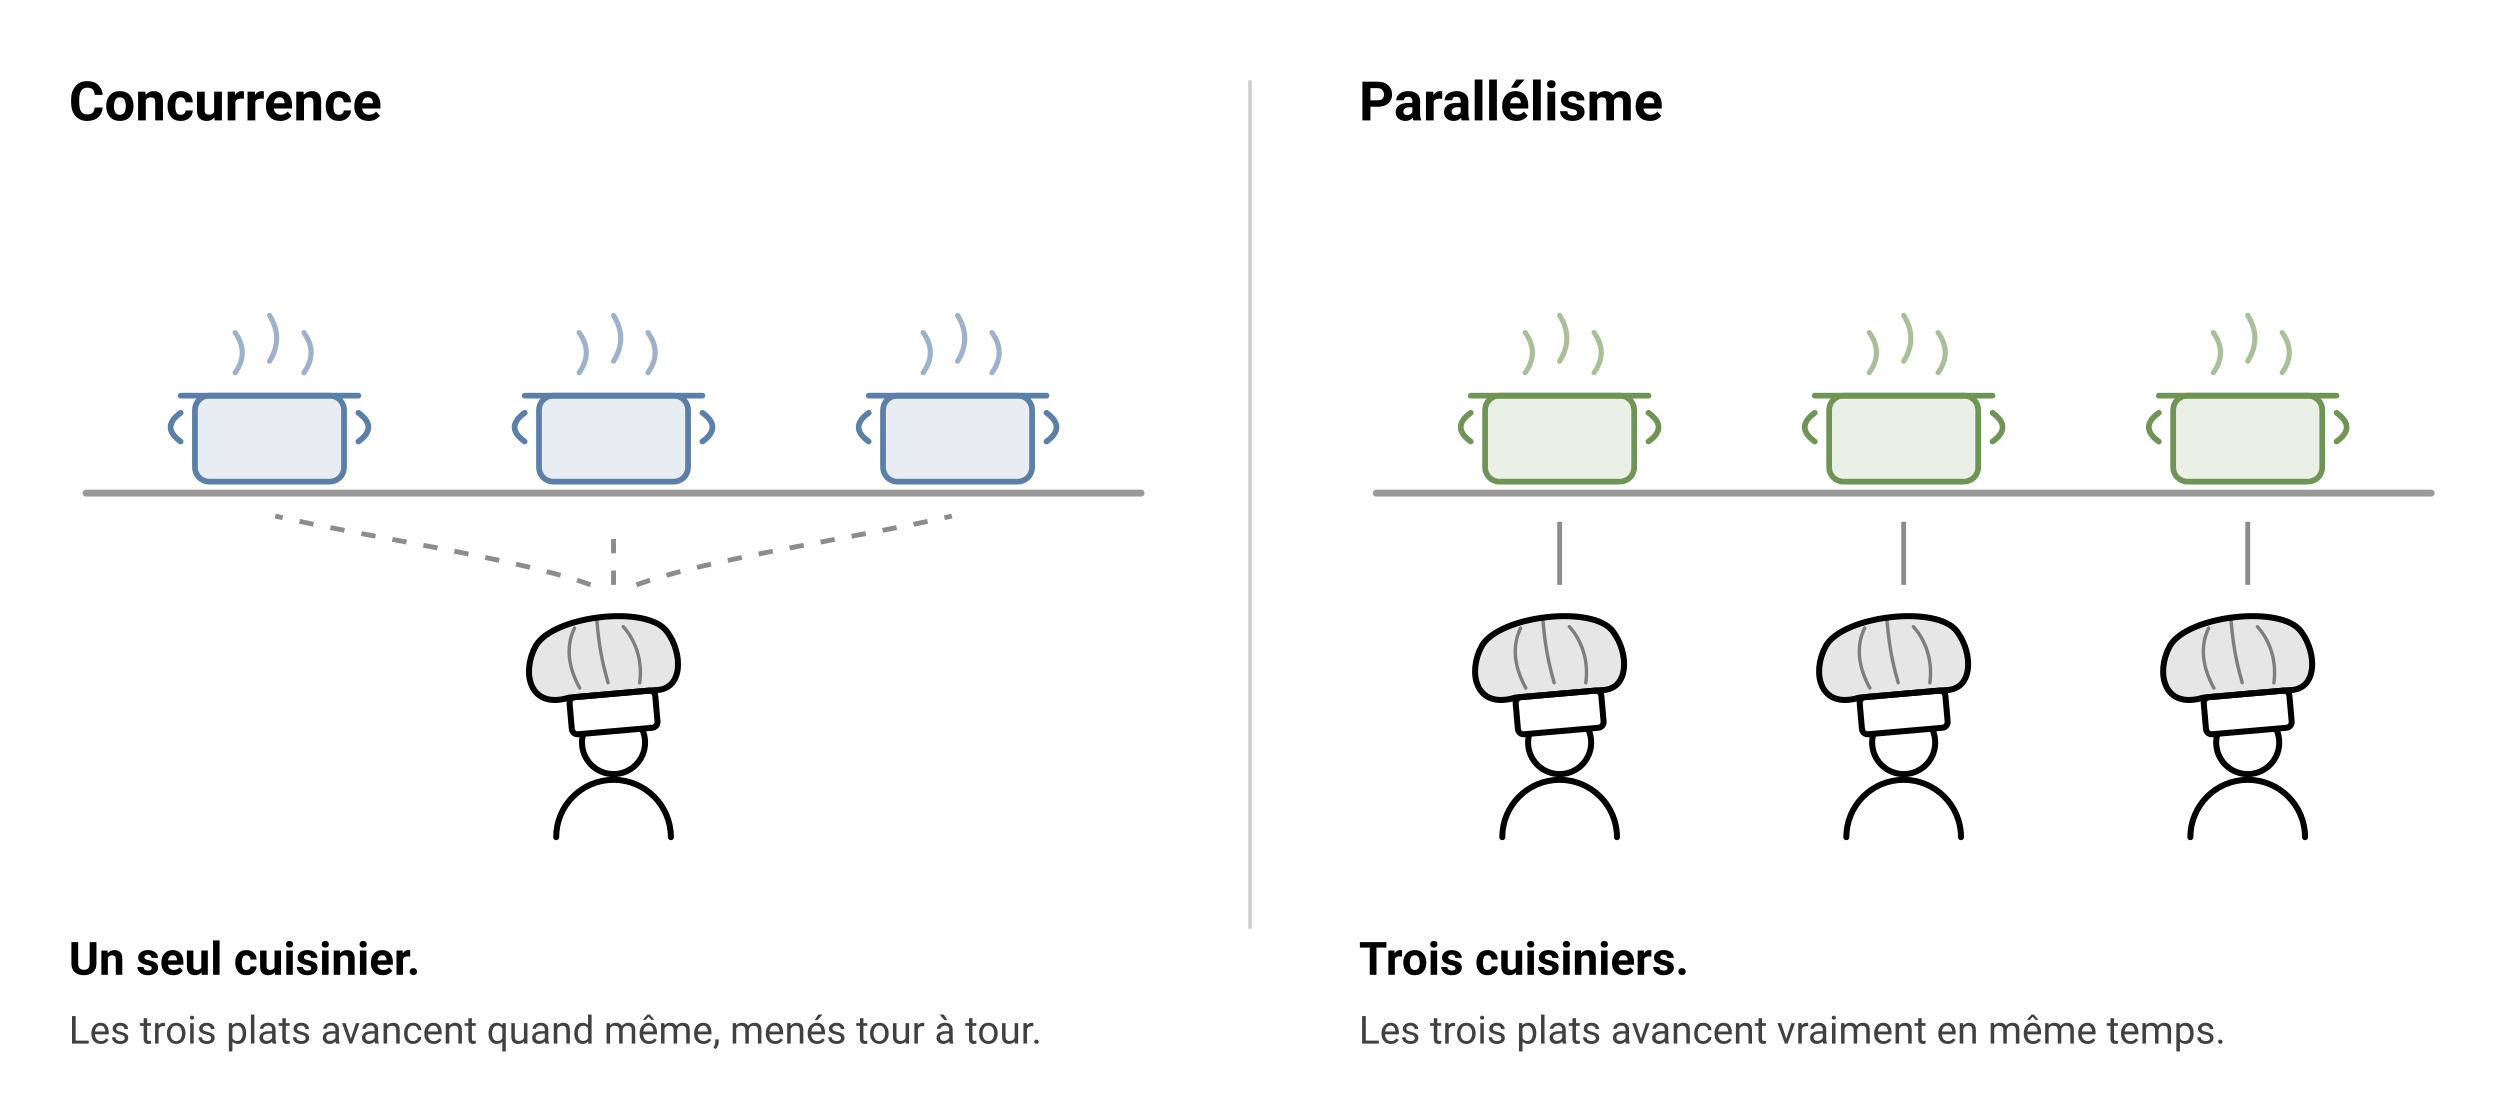
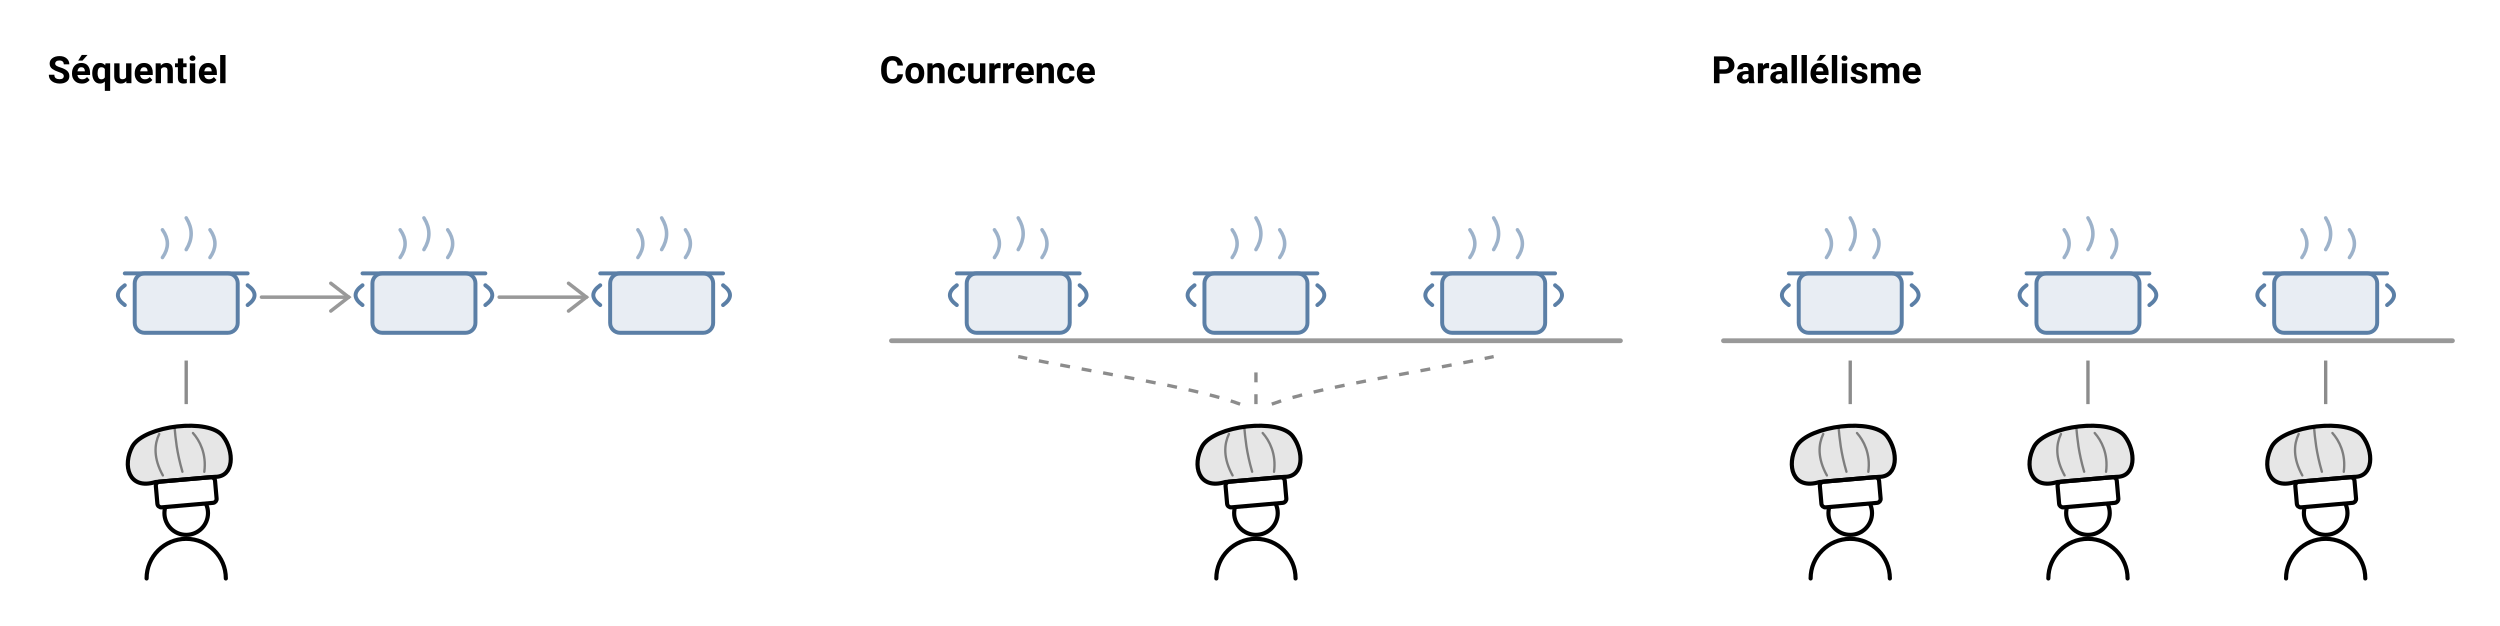
- <svg xmlns="http://www.w3.org/2000/svg" viewBox="16 6 872 390" class="fig-svg" role="img" aria-label="Deux dessins côte à côte, dans une cuisine. À gauche, sous le mot Concurrence, un seul cuisinier s'occupe de trois casseroles qui fument toutes les trois : les trois plats avancent, mais une seule main les mène, tour à tour. À droite, sous le mot Parallélisme, trois cuisiniers s'occupent chacun d'une casserole, les trois plats avançant cette fois réellement en même temps. Dans les deux cas les trois casseroles fument : seul le nombre de cuisiniers change.">
+ <svg xmlns="http://www.w3.org/2000/svg" viewBox="16 6 1262 316" class="fig-svg" role="img" aria-label="Trois vignettes en cuisine, avec toujours trois plats à faire. Dans la première, intitulée Séquentiel, un cuisinier et trois casseroles reliées par des flèches : il les fait l'une après l'autre. Dans la deuxième, intitulée Concurrence, le même cuisinier seul devant trois casseroles alignées sur un plan de cuisson, toutes en train de cuire, reliées à lui par trois traits en pointillé : il passe de l'une à l'autre et les trois plats avancent ensemble. Dans la troisième, intitulée Parallélisme, trois cuisiniers devant les trois mêmes casseroles, chacun relié à la sienne. Du premier au deuxième dessin, seule l'organisation du cuisinier change ; du deuxième au troisième, c'est le nombre de cuisiniers.">
  <g font-family="system-ui, -apple-system, 'Segoe UI', Roboto, sans-serif" fill="currentColor">
-     <text x="40" y="48" font-size="19" font-weight="700">Concurrence</text>
-     <path d="M46 178 H 414" stroke="currentColor" stroke-width="2.4" opacity="0.4" stroke-linecap="round" />
-     <g style="color: var(--a1, #5b7fa6)" stroke="currentColor" stroke-linecap="round" stroke-linejoin="round">
-       <g transform="translate(110,150)">
-         <g stroke-width="2" fill="currentColor" fill-opacity="0.14">
-           <rect x="-26" y="-6" width="52" height="30" rx="5" />
-         </g>
-         <g stroke-width="2" fill="none">
-           <path d="M-31 -6 H 31" />
-           <path d="M-31 0 q -7 5 0 10" />
-           <path d="M31 0 q 7 5 0 10" />
-         </g>
-         <g stroke-width="1.8" fill="none" opacity="0.6">
-           <path d="M-12 -14 q 5 -7 0 -14" />
-           <path d="M0 -18 q 5 -8 0 -16" />
-           <path d="M12 -14 q 5 -7 0 -14" />
-         </g>
-       </g>
-       <g transform="translate(230,150)">
-         <g stroke-width="2" fill="currentColor" fill-opacity="0.14">
-           <rect x="-26" y="-6" width="52" height="30" rx="5" />
-         </g>
-         <g stroke-width="2" fill="none">
-           <path d="M-31 -6 H 31" />
-           <path d="M-31 0 q -7 5 0 10" />
-           <path d="M31 0 q 7 5 0 10" />
-         </g>
-         <g stroke-width="1.8" fill="none" opacity="0.6">
-           <path d="M-12 -14 q 5 -7 0 -14" />
-           <path d="M0 -18 q 5 -8 0 -16" />
-           <path d="M12 -14 q 5 -7 0 -14" />
-         </g>
-       </g>
-       <g transform="translate(350,150)">
-         <g stroke-width="2" fill="currentColor" fill-opacity="0.14">
-           <rect x="-26" y="-6" width="52" height="30" rx="5" />
-         </g>
+     <text x="40" y="48" font-size="19" font-weight="700">Séquentiel</text>
+     <g stroke="currentColor" fill="none" stroke-width="1.8" opacity="0.4" stroke-linecap="round">
+       <path d="M148 156 H 192" />
+       <path d="M183 149 L 192 156 L 183 163" />
+       <path d="M268 156 H 312" />
+       <path d="M303 149 L 312 156 L 303 163" />
+     </g>
+     <g>
+       <g transform="translate(110,150)" style="color: var(--a1, #5b7fa6)" stroke="currentColor" stroke-linecap="round" stroke-linejoin="round">
+         <rect x="-26" y="-6" width="52" height="30" rx="5" stroke-width="2" fill="currentColor" fill-opacity="0.14" />
+         <g stroke-width="2" fill="none">
+           <path d="M-31 -6 H 31" />
+           <path d="M-31 0 q -7 5 0 10" />
+           <path d="M31 0 q 7 5 0 10" />
+         </g>
+         <g stroke-width="1.8" fill="none" opacity="0.6">
+           <path d="M-12 -14 q 5 -7 0 -14" />
+           <path d="M0 -18 q 5 -8 0 -16" />
+           <path d="M12 -14 q 5 -7 0 -14" />
+         </g>
+       </g>
+       <g transform="translate(230,150)" style="color: var(--a1, #5b7fa6)" stroke="currentColor" stroke-linecap="round" stroke-linejoin="round">
+         <rect x="-26" y="-6" width="52" height="30" rx="5" stroke-width="2" fill="currentColor" fill-opacity="0.14" />
+         <g stroke-width="2" fill="none">
+           <path d="M-31 -6 H 31" />
+           <path d="M-31 0 q -7 5 0 10" />
+           <path d="M31 0 q 7 5 0 10" />
+         </g>
+         <g stroke-width="1.8" fill="none" opacity="0.6">
+           <path d="M-12 -14 q 5 -7 0 -14" />
+           <path d="M0 -18 q 5 -8 0 -16" />
+           <path d="M12 -14 q 5 -7 0 -14" />
+         </g>
+       </g>
+       <g transform="translate(350,150)" style="color: var(--a1, #5b7fa6)" stroke="currentColor" stroke-linecap="round" stroke-linejoin="round">
+         <rect x="-26" y="-6" width="52" height="30" rx="5" stroke-width="2" fill="currentColor" fill-opacity="0.14" />
+         <g stroke-width="2" fill="none">
+           <path d="M-31 -6 H 31" />
+           <path d="M-31 0 q -7 5 0 10" />
+           <path d="M31 0 q 7 5 0 10" />
+         </g>
+         <g stroke-width="1.8" fill="none" opacity="0.6">
+           <path d="M-12 -14 q 5 -7 0 -14" />
+           <path d="M0 -18 q 5 -8 0 -16" />
+           <path d="M12 -14 q 5 -7 0 -14" />
+         </g>
+       </g>
+     </g>
+     <g transform="translate(110,272)" stroke="currentColor" stroke-linecap="round" stroke-linejoin="round" stroke-width="2.1">
+       <circle cx="0" cy="-7" r="11" fill="none" />
+       <path d="M-20 26 a 20 20 0 0 1 40 0" fill="none" />
+       <g transform="rotate(-5 0 -17.5)">
+         <rect x="-15" y="-24" width="30" height="13" rx="2" fill="var(--body-background, #fff)" />
+         <path d="M-15 -24 C -29 -21, -31 -34, -25 -43 C -18 -53, 15 -54, 21 -44 C 26 -36, 25 -23, 15 -24 Z" fill="currentColor" fill-opacity="0.10" />
+         <g stroke-width="1.2" opacity="0.45" fill="none">
+           <path d="M-11 -27 C -15 -36, -14 -43, -11 -48" />
+           <path d="M-1 -28 C -3 -38, -3 -45, -3 -51" />
+           <path d="M10 -27 C 12 -36, 9 -43, 6 -47" />
+         </g>
+       </g>
+     </g>
+     <g stroke="currentColor" fill="none" stroke-width="1.7" opacity="0.45">
+       <path d="M110 210 V 188" />
+     </g>
+     <text x="460" y="48" font-size="19" font-weight="700">Concurrence</text>
+     <path d="M466 178 H 834" stroke="currentColor" stroke-width="2.4" opacity="0.4" stroke-linecap="round" />
+     <g>
+       <g transform="translate(530,150)" style="color: var(--a1, #5b7fa6)" stroke="currentColor" stroke-linecap="round" stroke-linejoin="round">
+         <rect x="-26" y="-6" width="52" height="30" rx="5" stroke-width="2" fill="currentColor" fill-opacity="0.14" />
+         <g stroke-width="2" fill="none">
+           <path d="M-31 -6 H 31" />
+           <path d="M-31 0 q -7 5 0 10" />
+           <path d="M31 0 q 7 5 0 10" />
+         </g>
+         <g stroke-width="1.8" fill="none" opacity="0.6">
+           <path d="M-12 -14 q 5 -7 0 -14" />
+           <path d="M0 -18 q 5 -8 0 -16" />
+           <path d="M12 -14 q 5 -7 0 -14" />
+         </g>
+       </g>
+       <g transform="translate(650,150)" style="color: var(--a1, #5b7fa6)" stroke="currentColor" stroke-linecap="round" stroke-linejoin="round">
+         <rect x="-26" y="-6" width="52" height="30" rx="5" stroke-width="2" fill="currentColor" fill-opacity="0.14" />
+         <g stroke-width="2" fill="none">
+           <path d="M-31 -6 H 31" />
+           <path d="M-31 0 q -7 5 0 10" />
+           <path d="M31 0 q 7 5 0 10" />
+         </g>
+         <g stroke-width="1.8" fill="none" opacity="0.6">
+           <path d="M-12 -14 q 5 -7 0 -14" />
+           <path d="M0 -18 q 5 -8 0 -16" />
+           <path d="M12 -14 q 5 -7 0 -14" />
+         </g>
+       </g>
+       <g transform="translate(770,150)" style="color: var(--a1, #5b7fa6)" stroke="currentColor" stroke-linecap="round" stroke-linejoin="round">
+         <rect x="-26" y="-6" width="52" height="30" rx="5" stroke-width="2" fill="currentColor" fill-opacity="0.14" />
        <g stroke-width="2" fill="none">
          <path d="M-31 -6 H 31" />
          <path d="M-31 0 q -7 5 0 10" />
          <path d="M31 0 q 7 5 0 10" />
        </g>
        <g stroke-width="1.8" fill="none" opacity="0.6">
          <path d="M-12 -14 q 5 -7 0 -14" />
          <path d="M0 -18 q 5 -8 0 -16" />
          <path d="M12 -14 q 5 -7 0 -14" />
        </g>
      </g>
    </g>
    <g stroke="currentColor" fill="none" stroke-width="1.7" opacity="0.45" stroke-dasharray="5 6">
-       <path d="M222 210 C 198 201, 142 193, 112 186" />
-       <path d="M230 210 V 188" />
-       <path d="M238 210 C 262 201, 318 193, 348 186" />
-     </g>
-     <g transform="translate(230,272)" stroke="currentColor" stroke-linecap="round" stroke-linejoin="round" stroke-width="2.1">
-       <circle cx="0" cy="-7" r="11" fill="none" />
-       <path d="M-20 26 a 20 20 0 0 1 40 0" fill="none" />
-       <g transform="rotate(-5 0 -17.5)">
-         <rect x="-15" y="-24" width="30" height="13" rx="2" fill="var(--body-background, #fff)" />
-         <path d="M-15 -24 C -29 -21, -31 -34, -25 -43 C -18 -53, 15 -54, 21 -44 C 26 -36, 25 -23, 15 -24 Z" fill="currentColor" fill-opacity="0.10" />
-         <g stroke-width="1.2" opacity="0.45" fill="none">
-           <path d="M-11 -27 C -15 -36, -14 -43, -11 -48" />
-           <path d="M-1 -28 C -3 -38, -3 -45, -3 -51" />
-           <path d="M10 -27 C 12 -36, 9 -43, 6 -47" />
-         </g>
-       </g>
-     </g>
-     <text x="40" y="346" font-size="16" font-weight="600">Un seul cuisinier.</text>
-     <text x="40" y="370" font-size="13.5" opacity="0.75">Les trois plats avancent quand même, menés tour à tour.</text>
-     <path d="M452 34 V 330" stroke="currentColor" stroke-width="1.2" opacity="0.2" />
-     <text x="490" y="48" font-size="19" font-weight="700">Parallélisme</text>
-     <path d="M496 178 H 864" stroke="currentColor" stroke-width="2.4" opacity="0.4" stroke-linecap="round" />
-     <g style="color: var(--a2, #6f9455)" stroke="currentColor" stroke-linecap="round" stroke-linejoin="round">
-       <g transform="translate(560,150)">
-         <g stroke-width="2" fill="currentColor" fill-opacity="0.14">
-           <rect x="-26" y="-6" width="52" height="30" rx="5" />
-         </g>
-         <g stroke-width="2" fill="none">
-           <path d="M-31 -6 H 31" />
-           <path d="M-31 0 q -7 5 0 10" />
-           <path d="M31 0 q 7 5 0 10" />
-         </g>
-         <g stroke-width="1.8" fill="none" opacity="0.6">
-           <path d="M-12 -14 q 5 -7 0 -14" />
-           <path d="M0 -18 q 5 -8 0 -16" />
-           <path d="M12 -14 q 5 -7 0 -14" />
-         </g>
-       </g>
-       <g transform="translate(680,150)">
-         <g stroke-width="2" fill="currentColor" fill-opacity="0.14">
-           <rect x="-26" y="-6" width="52" height="30" rx="5" />
-         </g>
-         <g stroke-width="2" fill="none">
-           <path d="M-31 -6 H 31" />
-           <path d="M-31 0 q -7 5 0 10" />
-           <path d="M31 0 q 7 5 0 10" />
-         </g>
-         <g stroke-width="1.8" fill="none" opacity="0.6">
-           <path d="M-12 -14 q 5 -7 0 -14" />
-           <path d="M0 -18 q 5 -8 0 -16" />
-           <path d="M12 -14 q 5 -7 0 -14" />
-         </g>
-       </g>
-       <g transform="translate(800,150)">
-         <g stroke-width="2" fill="currentColor" fill-opacity="0.14">
-           <rect x="-26" y="-6" width="52" height="30" rx="5" />
-         </g>
+       <path d="M642 210 C 618 201, 562 193, 530 186" />
+       <path d="M650 210 V 188" />
+       <path d="M658 210 C 682 201, 738 193, 770 186" />
+     </g>
+     <g transform="translate(650,272)" stroke="currentColor" stroke-linecap="round" stroke-linejoin="round" stroke-width="2.1">
+       <circle cx="0" cy="-7" r="11" fill="none" />
+       <path d="M-20 26 a 20 20 0 0 1 40 0" fill="none" />
+       <g transform="rotate(-5 0 -17.5)">
+         <rect x="-15" y="-24" width="30" height="13" rx="2" fill="var(--body-background, #fff)" />
+         <path d="M-15 -24 C -29 -21, -31 -34, -25 -43 C -18 -53, 15 -54, 21 -44 C 26 -36, 25 -23, 15 -24 Z" fill="currentColor" fill-opacity="0.10" />
+         <g stroke-width="1.2" opacity="0.45" fill="none">
+           <path d="M-11 -27 C -15 -36, -14 -43, -11 -48" />
+           <path d="M-1 -28 C -3 -38, -3 -45, -3 -51" />
+           <path d="M10 -27 C 12 -36, 9 -43, 6 -47" />
+         </g>
+       </g>
+     </g>
+     <text x="880" y="48" font-size="19" font-weight="700">Parallélisme</text>
+     <path d="M886 178 H 1254" stroke="currentColor" stroke-width="2.4" opacity="0.4" stroke-linecap="round" />
+     <g>
+       <g transform="translate(950,150)" style="color: var(--a1, #5b7fa6)" stroke="currentColor" stroke-linecap="round" stroke-linejoin="round">
+         <rect x="-26" y="-6" width="52" height="30" rx="5" stroke-width="2" fill="currentColor" fill-opacity="0.14" />
+         <g stroke-width="2" fill="none">
+           <path d="M-31 -6 H 31" />
+           <path d="M-31 0 q -7 5 0 10" />
+           <path d="M31 0 q 7 5 0 10" />
+         </g>
+         <g stroke-width="1.8" fill="none" opacity="0.6">
+           <path d="M-12 -14 q 5 -7 0 -14" />
+           <path d="M0 -18 q 5 -8 0 -16" />
+           <path d="M12 -14 q 5 -7 0 -14" />
+         </g>
+       </g>
+       <g transform="translate(1070,150)" style="color: var(--a1, #5b7fa6)" stroke="currentColor" stroke-linecap="round" stroke-linejoin="round">
+         <rect x="-26" y="-6" width="52" height="30" rx="5" stroke-width="2" fill="currentColor" fill-opacity="0.14" />
+         <g stroke-width="2" fill="none">
+           <path d="M-31 -6 H 31" />
+           <path d="M-31 0 q -7 5 0 10" />
+           <path d="M31 0 q 7 5 0 10" />
+         </g>
+         <g stroke-width="1.8" fill="none" opacity="0.6">
+           <path d="M-12 -14 q 5 -7 0 -14" />
+           <path d="M0 -18 q 5 -8 0 -16" />
+           <path d="M12 -14 q 5 -7 0 -14" />
+         </g>
+       </g>
+       <g transform="translate(1190,150)" style="color: var(--a1, #5b7fa6)" stroke="currentColor" stroke-linecap="round" stroke-linejoin="round">
+         <rect x="-26" y="-6" width="52" height="30" rx="5" stroke-width="2" fill="currentColor" fill-opacity="0.14" />
        <g stroke-width="2" fill="none">
          <path d="M-31 -6 H 31" />
          <path d="M-31 0 q -7 5 0 10" />
          <path d="M31 0 q 7 5 0 10" />
        </g>
        <g stroke-width="1.8" fill="none" opacity="0.6">
          <path d="M-12 -14 q 5 -7 0 -14" />
          <path d="M0 -18 q 5 -8 0 -16" />
          <path d="M12 -14 q 5 -7 0 -14" />
        </g>
      </g>
    </g>
    <g stroke="currentColor" fill="none" stroke-width="1.7" opacity="0.45">
-       <path d="M560 210 V 188" />
-       <path d="M680 210 V 188" />
-       <path d="M800 210 V 188" />
-     </g>
-     <g stroke="currentColor" stroke-linecap="round" stroke-linejoin="round" stroke-width="2.1">
-       <g transform="translate(560,272)">
-         <circle cx="0" cy="-7" r="11" fill="none" />
-         <path d="M-20 26 a 20 20 0 0 1 40 0" fill="none" />
-         <g transform="rotate(-5 0 -17.5)">
-           <rect x="-15" y="-24" width="30" height="13" rx="2" fill="var(--body-background, #fff)" />
-           <path d="M-15 -24 C -29 -21, -31 -34, -25 -43 C -18 -53, 15 -54, 21 -44 C 26 -36, 25 -23, 15 -24 Z" fill="currentColor" fill-opacity="0.10" />
-           <g stroke-width="1.2" opacity="0.45" fill="none">
-             <path d="M-11 -27 C -15 -36, -14 -43, -11 -48" />
-             <path d="M-1 -28 C -3 -38, -3 -45, -3 -51" />
-             <path d="M10 -27 C 12 -36, 9 -43, 6 -47" />
-           </g>
-         </g>
-       </g>
-       <g transform="translate(680,272)">
-         <circle cx="0" cy="-7" r="11" fill="none" />
-         <path d="M-20 26 a 20 20 0 0 1 40 0" fill="none" />
-         <g transform="rotate(-5 0 -17.5)">
-           <rect x="-15" y="-24" width="30" height="13" rx="2" fill="var(--body-background, #fff)" />
-           <path d="M-15 -24 C -29 -21, -31 -34, -25 -43 C -18 -53, 15 -54, 21 -44 C 26 -36, 25 -23, 15 -24 Z" fill="currentColor" fill-opacity="0.10" />
-           <g stroke-width="1.2" opacity="0.45" fill="none">
-             <path d="M-11 -27 C -15 -36, -14 -43, -11 -48" />
-             <path d="M-1 -28 C -3 -38, -3 -45, -3 -51" />
-             <path d="M10 -27 C 12 -36, 9 -43, 6 -47" />
-           </g>
-         </g>
-       </g>
-       <g transform="translate(800,272)">
-         <circle cx="0" cy="-7" r="11" fill="none" />
-         <path d="M-20 26 a 20 20 0 0 1 40 0" fill="none" />
-         <g transform="rotate(-5 0 -17.5)">
-           <rect x="-15" y="-24" width="30" height="13" rx="2" fill="var(--body-background, #fff)" />
-           <path d="M-15 -24 C -29 -21, -31 -34, -25 -43 C -18 -53, 15 -54, 21 -44 C 26 -36, 25 -23, 15 -24 Z" fill="currentColor" fill-opacity="0.10" />
-           <g stroke-width="1.2" opacity="0.45" fill="none">
-             <path d="M-11 -27 C -15 -36, -14 -43, -11 -48" />
-             <path d="M-1 -28 C -3 -38, -3 -45, -3 -51" />
-             <path d="M10 -27 C 12 -36, 9 -43, 6 -47" />
-           </g>
-         </g>
-       </g>
-     </g>
-     <text x="490" y="346" font-size="16" font-weight="600">Trois cuisiniers.</text>
-     <text x="490" y="370" font-size="13.5" opacity="0.75">Les trois plats avancent vraiment en même temps.</text>
+       <path d="M950 210 V 188" />
+       <path d="M1070 210 V 188" />
+       <path d="M1190 210 V 188" />
+     </g>
+     <g transform="translate(950,272)" stroke="currentColor" stroke-linecap="round" stroke-linejoin="round" stroke-width="2.1">
+       <circle cx="0" cy="-7" r="11" fill="none" />
+       <path d="M-20 26 a 20 20 0 0 1 40 0" fill="none" />
+       <g transform="rotate(-5 0 -17.5)">
+         <rect x="-15" y="-24" width="30" height="13" rx="2" fill="var(--body-background, #fff)" />
+         <path d="M-15 -24 C -29 -21, -31 -34, -25 -43 C -18 -53, 15 -54, 21 -44 C 26 -36, 25 -23, 15 -24 Z" fill="currentColor" fill-opacity="0.10" />
+         <g stroke-width="1.2" opacity="0.45" fill="none">
+           <path d="M-11 -27 C -15 -36, -14 -43, -11 -48" />
+           <path d="M-1 -28 C -3 -38, -3 -45, -3 -51" />
+           <path d="M10 -27 C 12 -36, 9 -43, 6 -47" />
+         </g>
+       </g>
+     </g>
+     <g transform="translate(1070,272)" stroke="currentColor" stroke-linecap="round" stroke-linejoin="round" stroke-width="2.1">
+       <circle cx="0" cy="-7" r="11" fill="none" />
+       <path d="M-20 26 a 20 20 0 0 1 40 0" fill="none" />
+       <g transform="rotate(-5 0 -17.5)">
+         <rect x="-15" y="-24" width="30" height="13" rx="2" fill="var(--body-background, #fff)" />
+         <path d="M-15 -24 C -29 -21, -31 -34, -25 -43 C -18 -53, 15 -54, 21 -44 C 26 -36, 25 -23, 15 -24 Z" fill="currentColor" fill-opacity="0.10" />
+         <g stroke-width="1.2" opacity="0.45" fill="none">
+           <path d="M-11 -27 C -15 -36, -14 -43, -11 -48" />
+           <path d="M-1 -28 C -3 -38, -3 -45, -3 -51" />
+           <path d="M10 -27 C 12 -36, 9 -43, 6 -47" />
+         </g>
+       </g>
+     </g>
+     <g transform="translate(1190,272)" stroke="currentColor" stroke-linecap="round" stroke-linejoin="round" stroke-width="2.1">
+       <circle cx="0" cy="-7" r="11" fill="none" />
+       <path d="M-20 26 a 20 20 0 0 1 40 0" fill="none" />
+       <g transform="rotate(-5 0 -17.5)">
+         <rect x="-15" y="-24" width="30" height="13" rx="2" fill="var(--body-background, #fff)" />
+         <path d="M-15 -24 C -29 -21, -31 -34, -25 -43 C -18 -53, 15 -54, 21 -44 C 26 -36, 25 -23, 15 -24 Z" fill="currentColor" fill-opacity="0.10" />
+         <g stroke-width="1.2" opacity="0.45" fill="none">
+           <path d="M-11 -27 C -15 -36, -14 -43, -11 -48" />
+           <path d="M-1 -28 C -3 -38, -3 -45, -3 -51" />
+           <path d="M10 -27 C 12 -36, 9 -43, 6 -47" />
+         </g>
+       </g>
+     </g>
  </g>
</svg>
